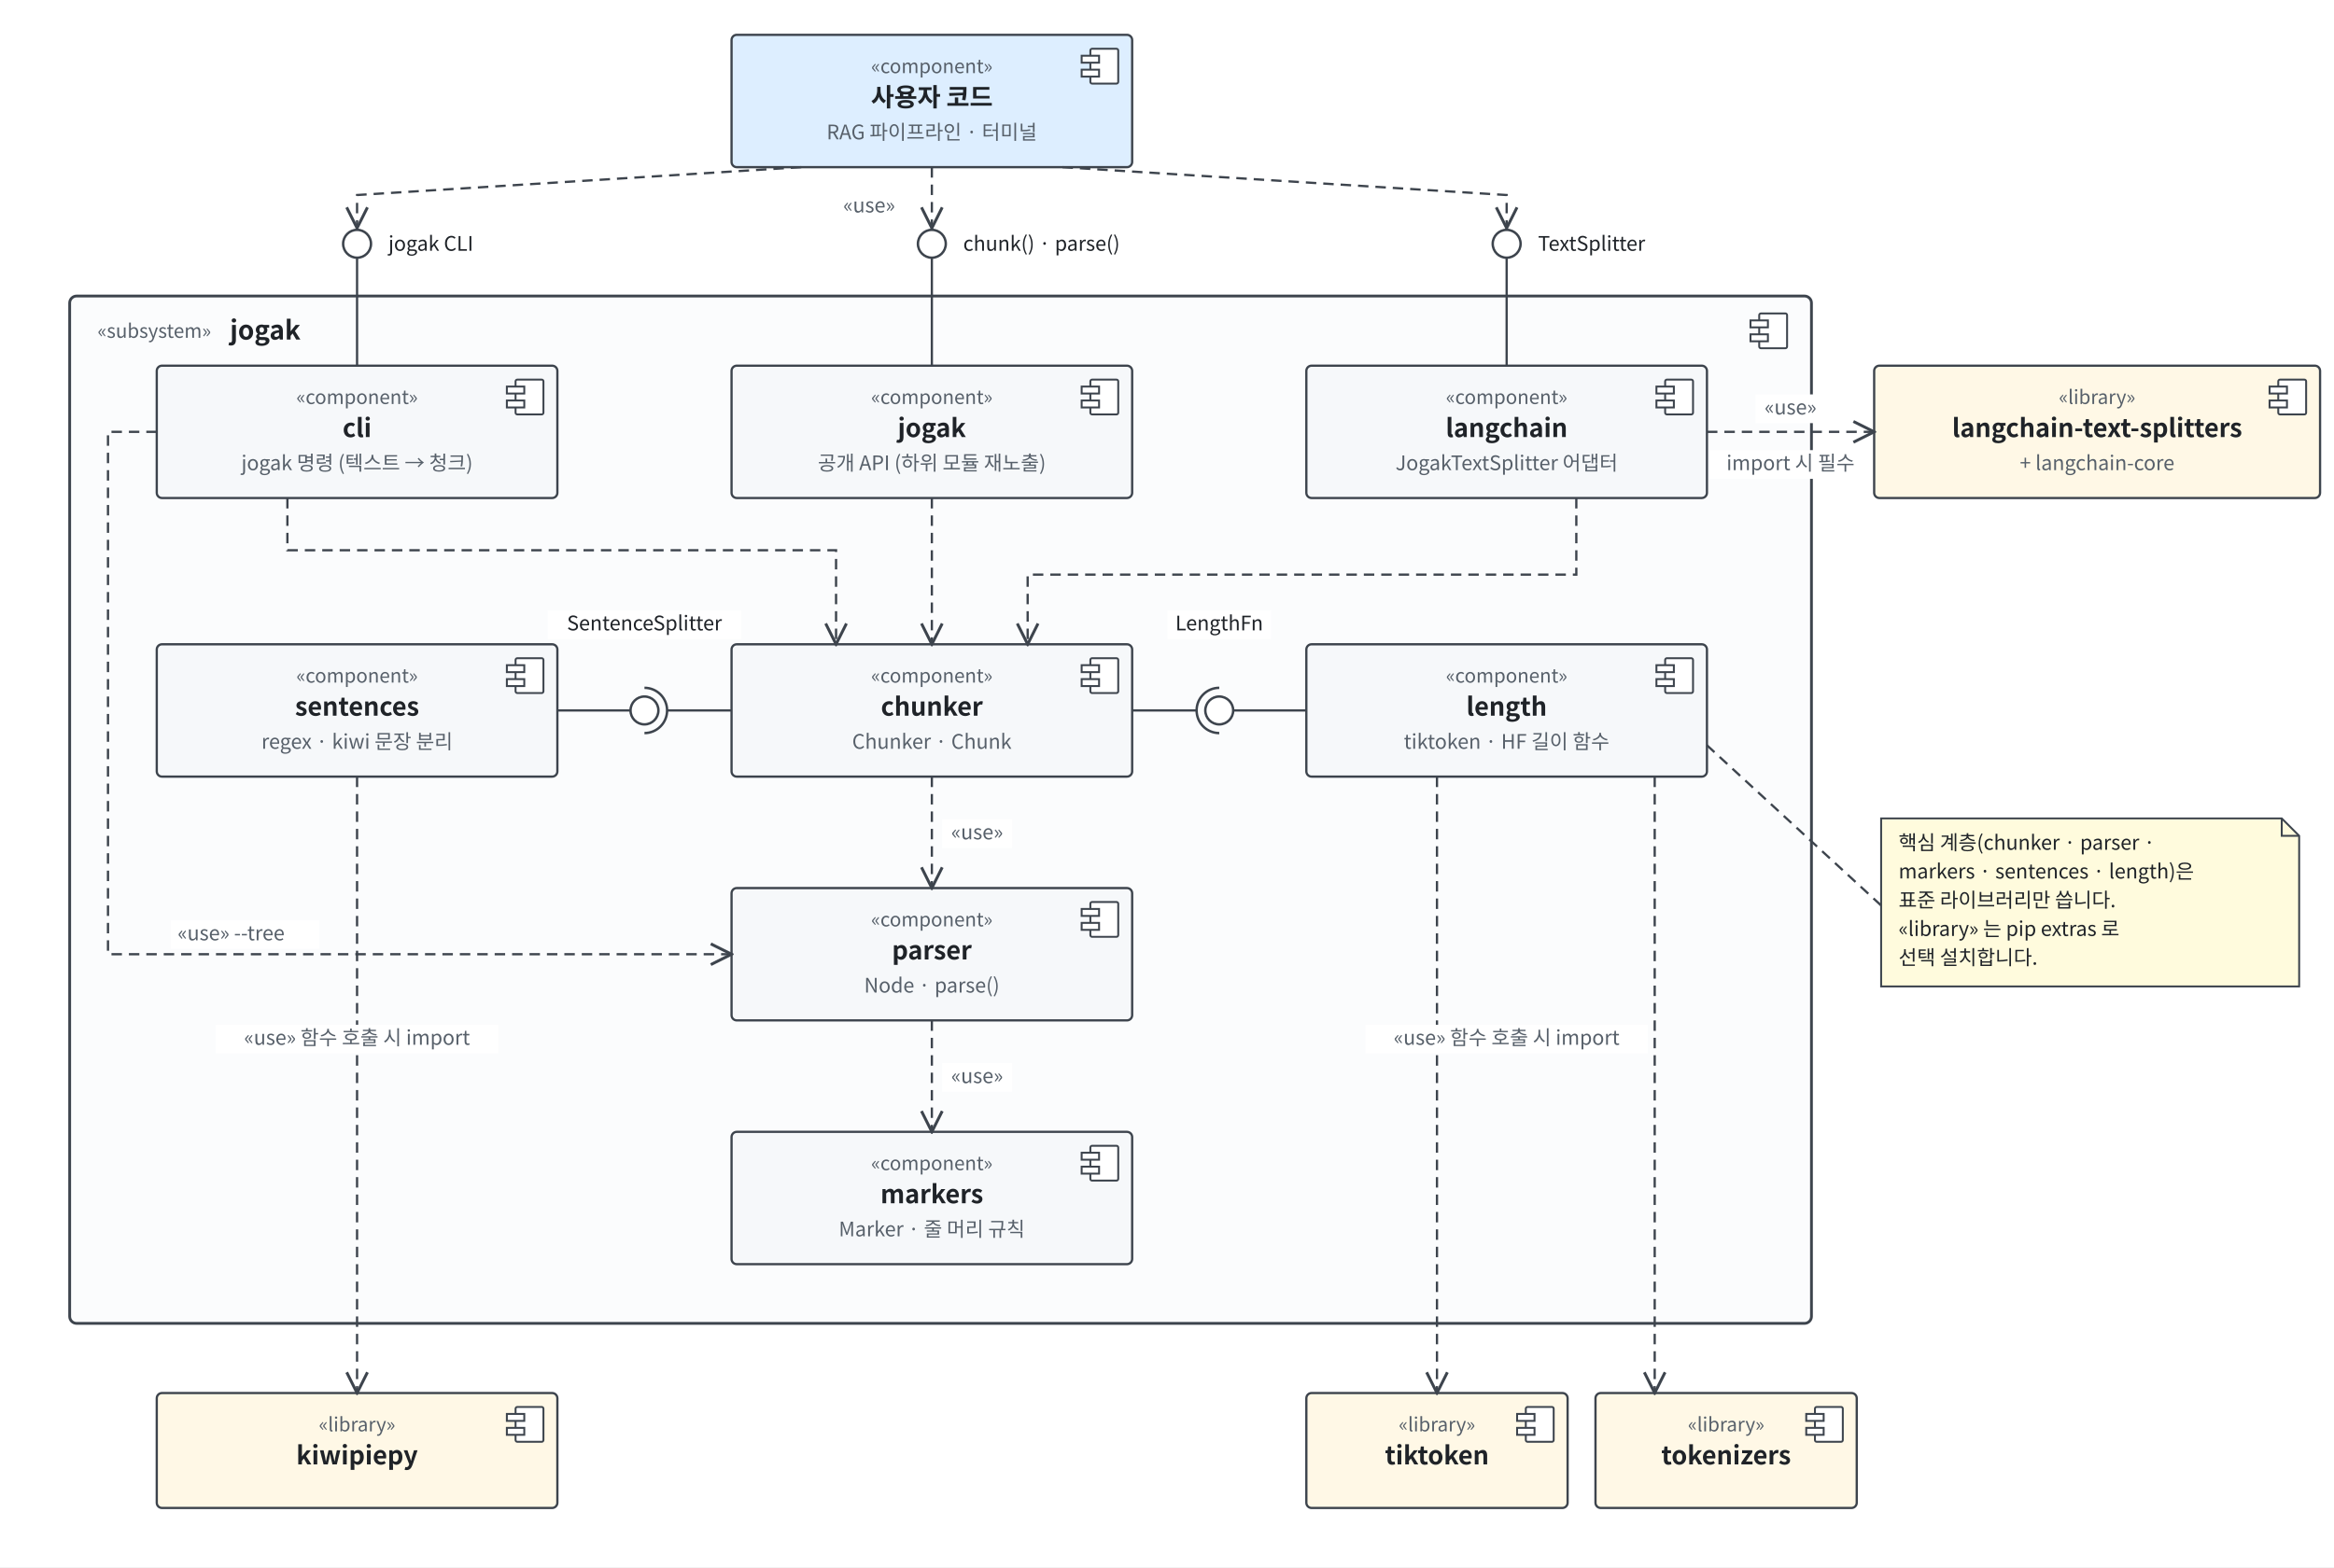
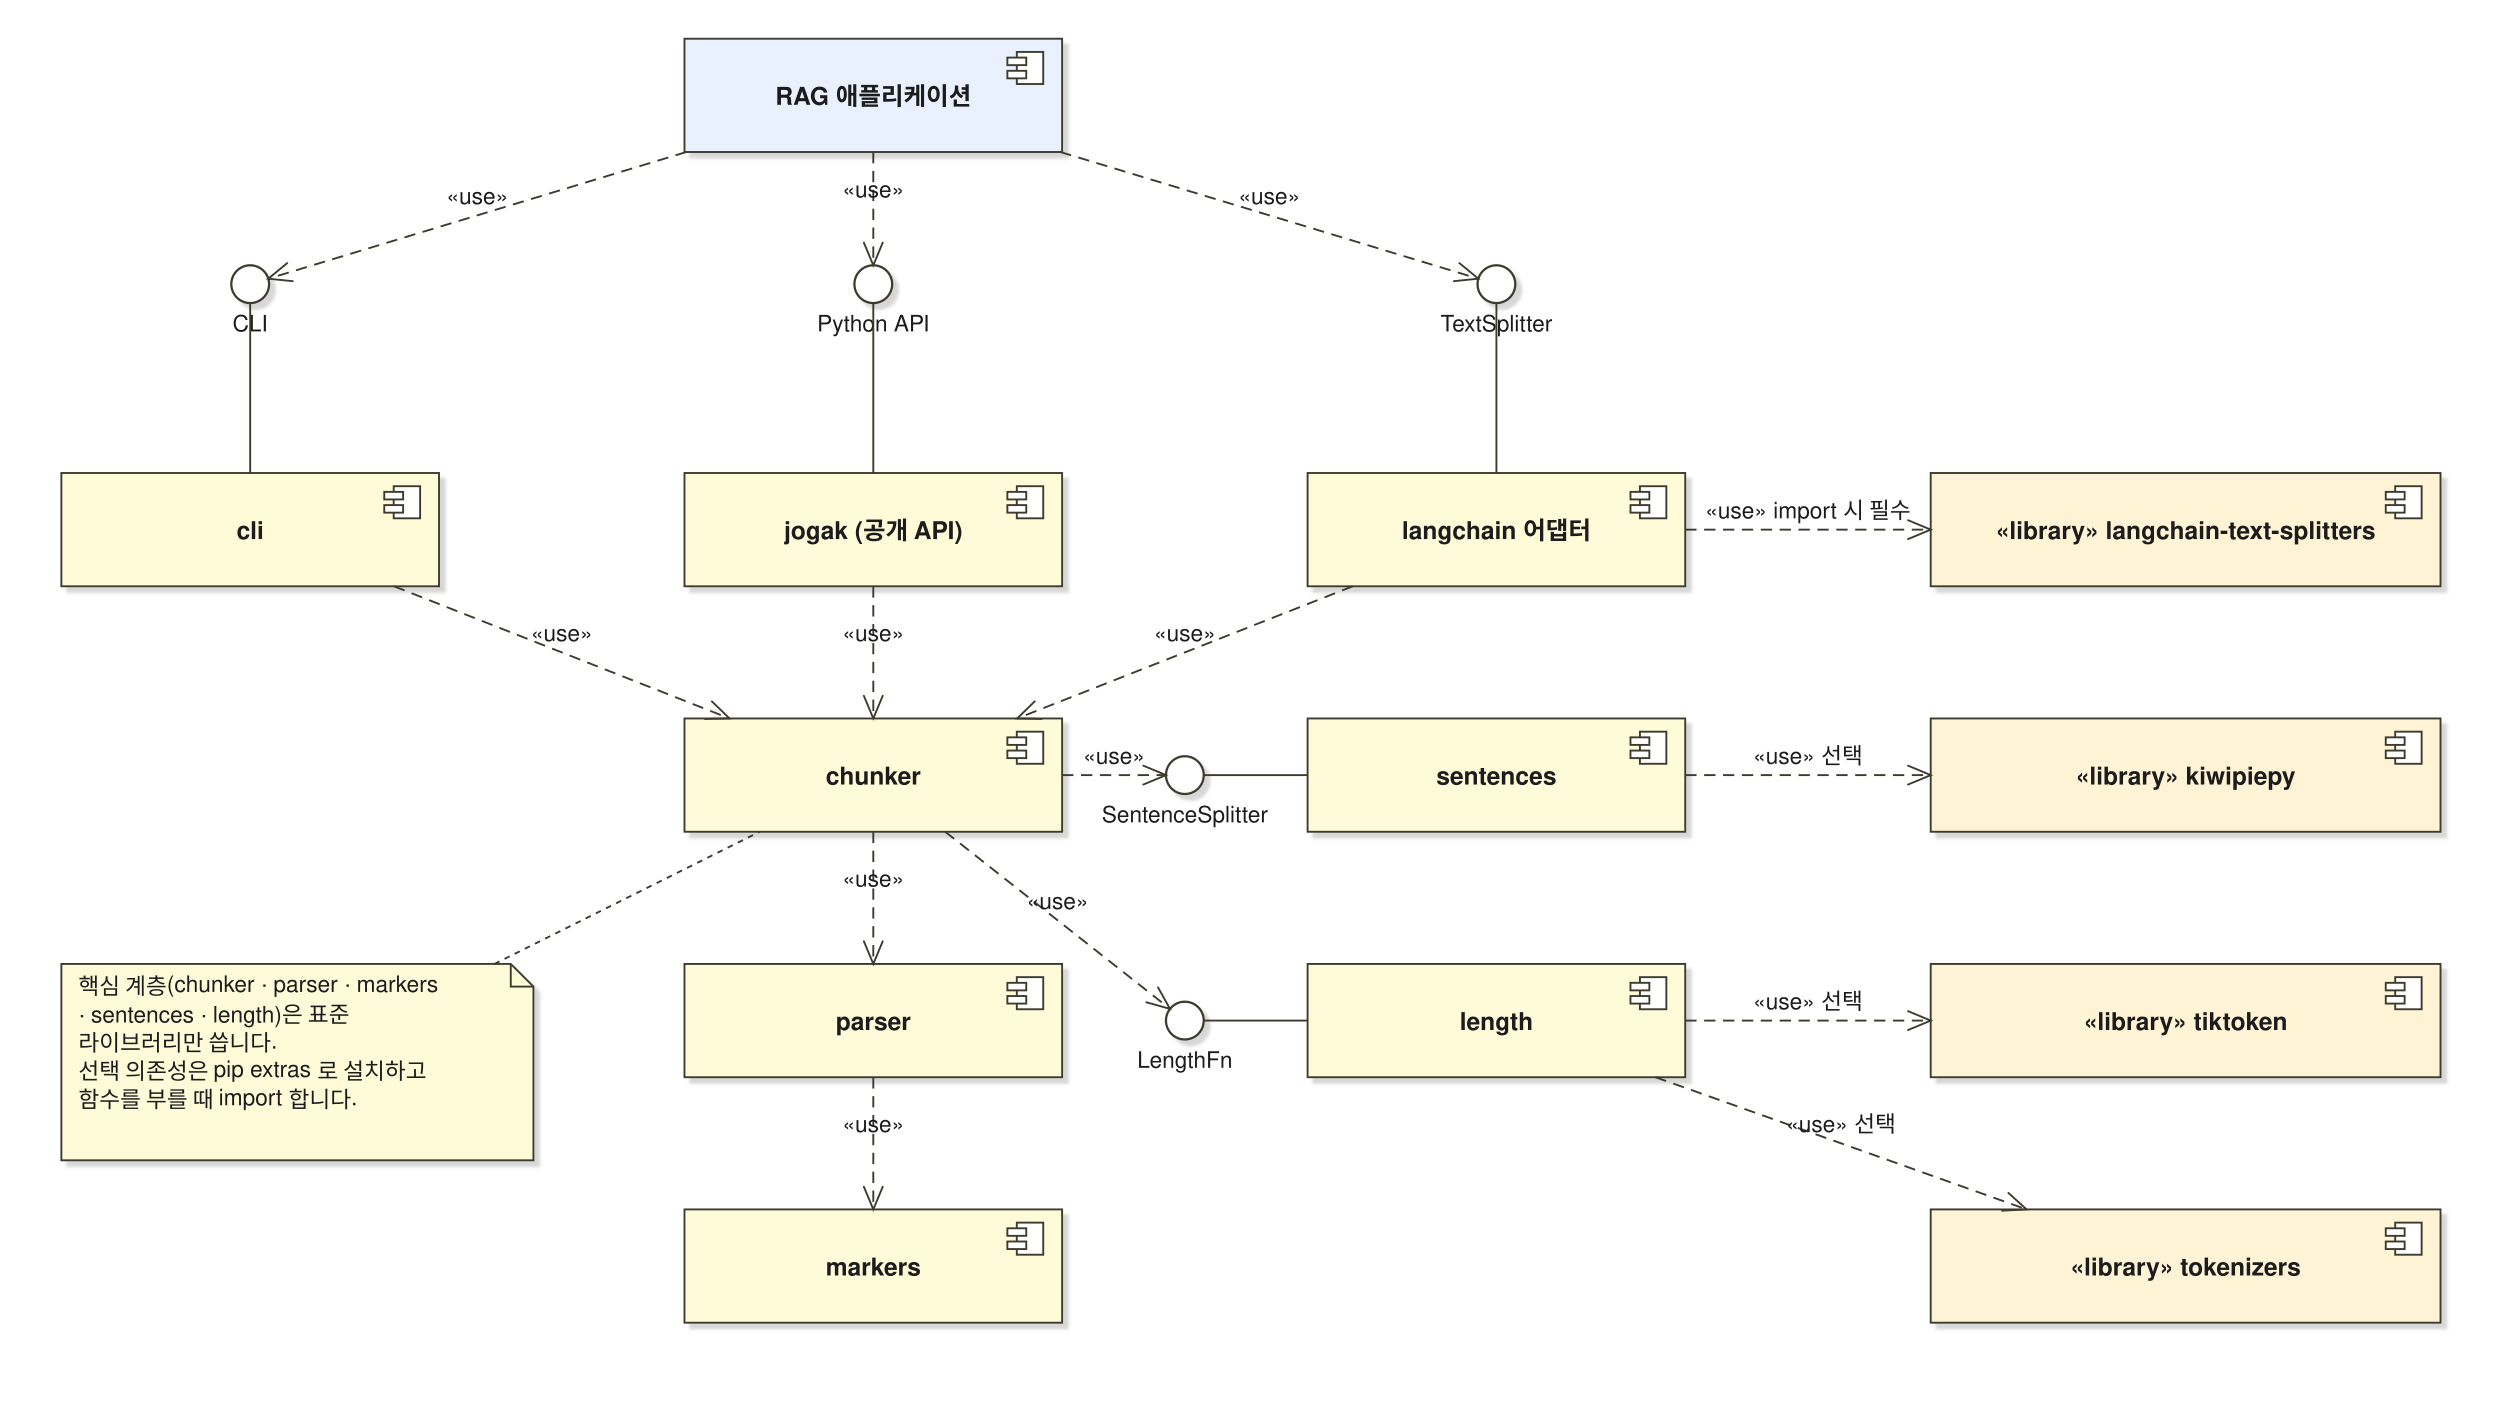
- <svg xmlns="http://www.w3.org/2000/svg" width="1340" height="900" viewBox="0 0 1340 900" font-family="'Apple SD Gothic Neo','Malgun Gothic','Noto Sans KR','Noto Sans CJK KR',sans-serif">
+ <svg xmlns="http://www.w3.org/2000/svg" id="canvas" viewBox="68 0 1324 744" width="1324" height="744">
  <defs>
-     <marker id="open" viewBox="0 0 12 12" refX="11" refY="6" markerWidth="11" markerHeight="11" orient="auto-start-reverse">
-       <path d="M1,1 L11,6 L1,11" fill="none" stroke="#3d444d" stroke-width="1.4" />
-     </marker>
+     <filter id="shadow" x="-20%" y="-20%" width="150%" height="150%">
+       <feDropShadow dx="3" dy="3" stdDeviation="1" flood-color="#000" flood-opacity="0.16" />
+     </filter>
+     <pattern id="grid" width="16" height="16" patternUnits="userSpaceOnUse">
+       <circle cx="1" cy="1" r="0.8" fill="#dadcd2" />
+     </pattern>
  </defs>
-   <rect width="1340" height="900" fill="#ffffff" />
-   <rect x="420" y="20" width="230" height="76" rx="3" fill="#ddeeff" stroke="#3d444d" stroke-width="1.3" />
-   <rect x="626" y="28" width="16" height="20" rx="1" fill="#ffffff" stroke="#3d444d" stroke-width="1.1" />
-   <rect x="621" y="32" width="10" height="4" rx="0" fill="#ffffff" stroke="#3d444d" stroke-width="1.1" />
-   <rect x="621" y="40" width="10" height="4" rx="0" fill="#ffffff" stroke="#3d444d" stroke-width="1.1" />
-   <text x="535.0" y="42" font-size="11" font-weight="normal" text-anchor="middle" fill="#57606a">«component»</text>
-   <text x="535.0" y="61" font-size="14.5" font-weight="bold" text-anchor="middle" fill="#1f2328">사용자 코드</text>
-   <text x="535.0" y="80" font-size="11.5" font-weight="normal" text-anchor="middle" fill="#57606a">RAG 파이프라인 · 터미널</text>
-   <rect x="40" y="170" width="1000" height="590" rx="4" fill="#fbfcfd" stroke="#3d444d" stroke-width="1.6" />
-   <rect x="1010" y="180" width="16" height="20" rx="1" fill="#ffffff" stroke="#3d444d" stroke-width="1.1" />
-   <rect x="1005" y="184" width="10" height="4" rx="0" fill="#ffffff" stroke="#3d444d" stroke-width="1.1" />
-   <rect x="1005" y="192" width="10" height="4" rx="0" fill="#ffffff" stroke="#3d444d" stroke-width="1.1" />
-   <text x="56" y="194" font-size="11" font-weight="normal" text-anchor="start" fill="#57606a">«subsystem»</text>
-   <text x="132" y="195" font-size="15" font-weight="bold" text-anchor="start" fill="#1f2328">jogak</text>
-   <rect x="90" y="210" width="230" height="76" rx="3" fill="#f6f8fa" stroke="#3d444d" stroke-width="1.3" />
-   <rect x="296" y="218" width="16" height="20" rx="1" fill="#ffffff" stroke="#3d444d" stroke-width="1.1" />
-   <rect x="291" y="222" width="10" height="4" rx="0" fill="#ffffff" stroke="#3d444d" stroke-width="1.1" />
-   <rect x="291" y="230" width="10" height="4" rx="0" fill="#ffffff" stroke="#3d444d" stroke-width="1.1" />
-   <text x="205.0" y="232" font-size="11" font-weight="normal" text-anchor="middle" fill="#57606a">«component»</text>
-   <text x="205.0" y="251" font-size="14.5" font-weight="bold" text-anchor="middle" fill="#1f2328">cli</text>
-   <text x="205.0" y="270" font-size="11.5" font-weight="normal" text-anchor="middle" fill="#57606a">jogak 명령 (텍스트 → 청크)</text>
-   <rect x="420" y="210" width="230" height="76" rx="3" fill="#f6f8fa" stroke="#3d444d" stroke-width="1.3" />
-   <rect x="626" y="218" width="16" height="20" rx="1" fill="#ffffff" stroke="#3d444d" stroke-width="1.1" />
-   <rect x="621" y="222" width="10" height="4" rx="0" fill="#ffffff" stroke="#3d444d" stroke-width="1.1" />
-   <rect x="621" y="230" width="10" height="4" rx="0" fill="#ffffff" stroke="#3d444d" stroke-width="1.1" />
-   <text x="535.0" y="232" font-size="11" font-weight="normal" text-anchor="middle" fill="#57606a">«component»</text>
-   <text x="535.0" y="251" font-size="14.5" font-weight="bold" text-anchor="middle" fill="#1f2328">jogak</text>
-   <text x="535.0" y="270" font-size="11.5" font-weight="normal" text-anchor="middle" fill="#57606a">공개 API (하위 모듈 재노출)</text>
-   <rect x="750" y="210" width="230" height="76" rx="3" fill="#f6f8fa" stroke="#3d444d" stroke-width="1.3" />
-   <rect x="956" y="218" width="16" height="20" rx="1" fill="#ffffff" stroke="#3d444d" stroke-width="1.1" />
-   <rect x="951" y="222" width="10" height="4" rx="0" fill="#ffffff" stroke="#3d444d" stroke-width="1.1" />
-   <rect x="951" y="230" width="10" height="4" rx="0" fill="#ffffff" stroke="#3d444d" stroke-width="1.1" />
-   <text x="865.0" y="232" font-size="11" font-weight="normal" text-anchor="middle" fill="#57606a">«component»</text>
-   <text x="865.0" y="251" font-size="14.5" font-weight="bold" text-anchor="middle" fill="#1f2328">langchain</text>
-   <text x="865.0" y="270" font-size="11.5" font-weight="normal" text-anchor="middle" fill="#57606a">JogakTextSplitter 어댑터</text>
-   <rect x="90" y="370" width="230" height="76" rx="3" fill="#f6f8fa" stroke="#3d444d" stroke-width="1.3" />
-   <rect x="296" y="378" width="16" height="20" rx="1" fill="#ffffff" stroke="#3d444d" stroke-width="1.1" />
-   <rect x="291" y="382" width="10" height="4" rx="0" fill="#ffffff" stroke="#3d444d" stroke-width="1.1" />
-   <rect x="291" y="390" width="10" height="4" rx="0" fill="#ffffff" stroke="#3d444d" stroke-width="1.1" />
-   <text x="205.0" y="392" font-size="11" font-weight="normal" text-anchor="middle" fill="#57606a">«component»</text>
-   <text x="205.0" y="411" font-size="14.5" font-weight="bold" text-anchor="middle" fill="#1f2328">sentences</text>
-   <text x="205.0" y="430" font-size="11.5" font-weight="normal" text-anchor="middle" fill="#57606a">regex · kiwi 문장 분리</text>
-   <rect x="420" y="370" width="230" height="76" rx="3" fill="#f6f8fa" stroke="#3d444d" stroke-width="1.3" />
-   <rect x="626" y="378" width="16" height="20" rx="1" fill="#ffffff" stroke="#3d444d" stroke-width="1.1" />
-   <rect x="621" y="382" width="10" height="4" rx="0" fill="#ffffff" stroke="#3d444d" stroke-width="1.1" />
-   <rect x="621" y="390" width="10" height="4" rx="0" fill="#ffffff" stroke="#3d444d" stroke-width="1.1" />
-   <text x="535.0" y="392" font-size="11" font-weight="normal" text-anchor="middle" fill="#57606a">«component»</text>
-   <text x="535.0" y="411" font-size="14.5" font-weight="bold" text-anchor="middle" fill="#1f2328">chunker</text>
-   <text x="535.0" y="430" font-size="11.5" font-weight="normal" text-anchor="middle" fill="#57606a">Chunker · Chunk</text>
-   <rect x="750" y="370" width="230" height="76" rx="3" fill="#f6f8fa" stroke="#3d444d" stroke-width="1.3" />
-   <rect x="956" y="378" width="16" height="20" rx="1" fill="#ffffff" stroke="#3d444d" stroke-width="1.1" />
-   <rect x="951" y="382" width="10" height="4" rx="0" fill="#ffffff" stroke="#3d444d" stroke-width="1.1" />
-   <rect x="951" y="390" width="10" height="4" rx="0" fill="#ffffff" stroke="#3d444d" stroke-width="1.1" />
-   <text x="865.0" y="392" font-size="11" font-weight="normal" text-anchor="middle" fill="#57606a">«component»</text>
-   <text x="865.0" y="411" font-size="14.5" font-weight="bold" text-anchor="middle" fill="#1f2328">length</text>
-   <text x="865.0" y="430" font-size="11.5" font-weight="normal" text-anchor="middle" fill="#57606a">tiktoken · HF 길이 함수</text>
-   <rect x="420" y="510" width="230" height="76" rx="3" fill="#f6f8fa" stroke="#3d444d" stroke-width="1.3" />
-   <rect x="626" y="518" width="16" height="20" rx="1" fill="#ffffff" stroke="#3d444d" stroke-width="1.1" />
-   <rect x="621" y="522" width="10" height="4" rx="0" fill="#ffffff" stroke="#3d444d" stroke-width="1.1" />
-   <rect x="621" y="530" width="10" height="4" rx="0" fill="#ffffff" stroke="#3d444d" stroke-width="1.1" />
-   <text x="535.0" y="532" font-size="11" font-weight="normal" text-anchor="middle" fill="#57606a">«component»</text>
-   <text x="535.0" y="551" font-size="14.5" font-weight="bold" text-anchor="middle" fill="#1f2328">parser</text>
-   <text x="535.0" y="570" font-size="11.5" font-weight="normal" text-anchor="middle" fill="#57606a">Node · parse()</text>
-   <rect x="420" y="650" width="230" height="76" rx="3" fill="#f6f8fa" stroke="#3d444d" stroke-width="1.3" />
-   <rect x="626" y="658" width="16" height="20" rx="1" fill="#ffffff" stroke="#3d444d" stroke-width="1.1" />
-   <rect x="621" y="662" width="10" height="4" rx="0" fill="#ffffff" stroke="#3d444d" stroke-width="1.1" />
-   <rect x="621" y="670" width="10" height="4" rx="0" fill="#ffffff" stroke="#3d444d" stroke-width="1.1" />
-   <text x="535.0" y="672" font-size="11" font-weight="normal" text-anchor="middle" fill="#57606a">«component»</text>
-   <text x="535.0" y="691" font-size="14.5" font-weight="bold" text-anchor="middle" fill="#1f2328">markers</text>
-   <text x="535.0" y="710" font-size="11.5" font-weight="normal" text-anchor="middle" fill="#57606a">Marker · 줄 머리 규칙</text>
-   <path d="M205.0,210 L205.0,148" fill="none" stroke="#3d444d" stroke-width="1.3" />
-   <circle cx="205.0" cy="140" r="8" fill="#ffffff" stroke="#3d444d" stroke-width="1.4" />
-   <rect x="219.0" y="132.5" width="65.96" height="16.5" fill="#ffffff" />
-   <text x="223.0" y="144" font-size="11.5" font-weight="normal" text-anchor="start" fill="#1f2328">jogak CLI</text>
-   <path d="M535.0,210 L535.0,148" fill="none" stroke="#3d444d" stroke-width="1.3" />
-   <circle cx="535.0" cy="140" r="8" fill="#ffffff" stroke="#3d444d" stroke-width="1.4" />
-   <rect x="549.0" y="132.5" width="117.48" height="16.5" fill="#ffffff" />
-   <text x="553.0" y="144" font-size="11.5" font-weight="normal" text-anchor="start" fill="#1f2328">chunk() · parse()</text>
-   <path d="M865.0,210 L865.0,148" fill="none" stroke="#3d444d" stroke-width="1.3" />
-   <circle cx="865.0" cy="140" r="8" fill="#ffffff" stroke="#3d444d" stroke-width="1.4" />
-   <rect x="879.0" y="132.5" width="85.28" height="16.5" fill="#ffffff" />
-   <text x="883.0" y="144" font-size="11.5" font-weight="normal" text-anchor="start" fill="#1f2328">TextSplitter</text>
-   <path d="M460,96 L205.0,112 L205.0,131" fill="none" stroke="#3d444d" stroke-width="1.3" stroke-dasharray="6 4" marker-end="url(#open)" />
-   <path d="M535.0,96 L535.0,131" fill="none" stroke="#3d444d" stroke-width="1.3" stroke-dasharray="6 4" marker-end="url(#open)" />
-   <path d="M610,96 L865.0,112 L865.0,131" fill="none" stroke="#3d444d" stroke-width="1.3" stroke-dasharray="6 4" marker-end="url(#open)" />
-   <rect x="478.9" y="110.5" width="40.2" height="16.5" fill="#ffffff" />
-   <text x="499.0" y="122" font-size="11.5" font-weight="normal" text-anchor="middle" fill="#57606a">«use»</text>
-   <path d="M320,408.0 L362,408.0" fill="none" stroke="#3d444d" stroke-width="1.3" />
-   <circle cx="370" cy="408.0" r="8" fill="#ffffff" stroke="#3d444d" stroke-width="1.4" />
-   <path d="M370,395.0 A13,13 0 0 1 370,421.0" fill="none" stroke="#3d444d" stroke-width="1.4" />
-   <path d="M383,408.0 L420,408.0" fill="none" stroke="#3d444d" stroke-width="1.3" />
-   <rect x="314.48" y="350.5" width="111.04" height="16.5" fill="#ffffff" />
-   <text x="370" y="362" font-size="11.5" font-weight="normal" text-anchor="middle" fill="#1f2328">SentenceSplitter</text>
-   <path d="M750,408.0 L708,408.0" fill="none" stroke="#3d444d" stroke-width="1.3" />
-   <circle cx="700" cy="408.0" r="8" fill="#ffffff" stroke="#3d444d" stroke-width="1.4" />
-   <path d="M700,421.0 A13,13 0 0 1 700,395.0" fill="none" stroke="#3d444d" stroke-width="1.4" />
-   <path d="M687,408.0 L650,408.0" fill="none" stroke="#3d444d" stroke-width="1.3" />
-   <rect x="670.24" y="350.5" width="59.52" height="16.5" fill="#ffffff" />
-   <text x="700" y="362" font-size="11.5" font-weight="normal" text-anchor="middle" fill="#1f2328">LengthFn</text>
-   <path d="M165.0,286 L165.0,316 L480,316 L480,370" fill="none" stroke="#3d444d" stroke-width="1.3" stroke-dasharray="6 4" marker-end="url(#open)" />
-   <path d="M90,248.0 L62,248.0 L62,548.0 L420,548.0" fill="none" stroke="#3d444d" stroke-width="1.3" stroke-dasharray="6 4" marker-end="url(#open)" />
-   <path d="M535.0,286 L535.0,370" fill="none" stroke="#3d444d" stroke-width="1.3" stroke-dasharray="6 4" marker-end="url(#open)" />
-   <path d="M905.0,286 L905.0,330 L590,330 L590,370" fill="none" stroke="#3d444d" stroke-width="1.3" stroke-dasharray="6 4" marker-end="url(#open)" />
-   <path d="M535.0,446 L535.0,510" fill="none" stroke="#3d444d" stroke-width="1.3" stroke-dasharray="6 4" marker-end="url(#open)" />
-   <path d="M535.0,586 L535.0,650" fill="none" stroke="#3d444d" stroke-width="1.3" stroke-dasharray="6 4" marker-end="url(#open)" />
-   <rect x="540.9" y="470.5" width="40.2" height="16.5" fill="#ffffff" />
-   <text x="561.0" y="482" font-size="11.5" font-weight="normal" text-anchor="middle" fill="#57606a">«use»</text>
-   <rect x="540.9" y="610.5" width="40.2" height="16.5" fill="#ffffff" />
-   <text x="561.0" y="622" font-size="11.5" font-weight="normal" text-anchor="middle" fill="#57606a">«use»</text>
-   <rect x="98" y="528.5" width="85.28" height="16.5" fill="#ffffff" />
-   <text x="102" y="540.0" font-size="11.5" font-weight="normal" text-anchor="start" fill="#57606a">«use» --tree</text>
-   <rect x="90" y="800" width="230" height="66" rx="3" fill="#fff8e6" stroke="#3d444d" stroke-width="1.3" />
-   <rect x="296" y="808" width="16" height="20" rx="1" fill="#ffffff" stroke="#3d444d" stroke-width="1.1" />
-   <rect x="291" y="812" width="10" height="4" rx="0" fill="#ffffff" stroke="#3d444d" stroke-width="1.1" />
-   <rect x="291" y="820" width="10" height="4" rx="0" fill="#ffffff" stroke="#3d444d" stroke-width="1.1" />
-   <text x="205.0" y="822" font-size="11" font-weight="normal" text-anchor="middle" fill="#57606a">«library»</text>
-   <text x="205.0" y="841" font-size="14.5" font-weight="bold" text-anchor="middle" fill="#1f2328">kiwipiepy</text>
-   <rect x="750" y="800" width="150" height="66" rx="3" fill="#fff8e6" stroke="#3d444d" stroke-width="1.3" />
-   <rect x="876" y="808" width="16" height="20" rx="1" fill="#ffffff" stroke="#3d444d" stroke-width="1.1" />
-   <rect x="871" y="812" width="10" height="4" rx="0" fill="#ffffff" stroke="#3d444d" stroke-width="1.1" />
-   <rect x="871" y="820" width="10" height="4" rx="0" fill="#ffffff" stroke="#3d444d" stroke-width="1.1" />
-   <text x="825.0" y="822" font-size="11" font-weight="normal" text-anchor="middle" fill="#57606a">«library»</text>
-   <text x="825.0" y="841" font-size="14.5" font-weight="bold" text-anchor="middle" fill="#1f2328">tiktoken</text>
-   <rect x="916" y="800" width="150" height="66" rx="3" fill="#fff8e6" stroke="#3d444d" stroke-width="1.3" />
-   <rect x="1042" y="808" width="16" height="20" rx="1" fill="#ffffff" stroke="#3d444d" stroke-width="1.1" />
-   <rect x="1037" y="812" width="10" height="4" rx="0" fill="#ffffff" stroke="#3d444d" stroke-width="1.1" />
-   <rect x="1037" y="820" width="10" height="4" rx="0" fill="#ffffff" stroke="#3d444d" stroke-width="1.1" />
-   <text x="991.0" y="822" font-size="11" font-weight="normal" text-anchor="middle" fill="#57606a">«library»</text>
-   <text x="991.0" y="841" font-size="14.5" font-weight="bold" text-anchor="middle" fill="#1f2328">tokenizers</text>
-   <rect x="1076" y="210" width="256" height="76" rx="3" fill="#fff8e6" stroke="#3d444d" stroke-width="1.3" />
-   <rect x="1308" y="218" width="16" height="20" rx="1" fill="#ffffff" stroke="#3d444d" stroke-width="1.1" />
-   <rect x="1303" y="222" width="10" height="4" rx="0" fill="#ffffff" stroke="#3d444d" stroke-width="1.1" />
-   <rect x="1303" y="230" width="10" height="4" rx="0" fill="#ffffff" stroke="#3d444d" stroke-width="1.1" />
-   <text x="1204.0" y="232" font-size="11" font-weight="normal" text-anchor="middle" fill="#57606a">«library»</text>
-   <text x="1204.0" y="251" font-size="14.5" font-weight="bold" text-anchor="middle" fill="#1f2328">langchain-text-splitters</text>
-   <text x="1204.0" y="270" font-size="11.5" font-weight="normal" text-anchor="middle" fill="#57606a">+ langchain-core</text>
-   <path d="M205.0,446 L205.0,800" fill="none" stroke="#3d444d" stroke-width="1.3" stroke-dasharray="6 4" marker-end="url(#open)" />
-   <rect x="123.95" y="588.5" width="162.1" height="16.5" fill="#ffffff" />
-   <text x="205.0" y="600" font-size="11.5" font-weight="normal" text-anchor="middle" fill="#57606a">«use» 함수 호출 시 import</text>
-   <path d="M825,446 L825,800" fill="none" stroke="#3d444d" stroke-width="1.3" stroke-dasharray="6 4" marker-end="url(#open)" />
-   <path d="M950,446 L950,800" fill="none" stroke="#3d444d" stroke-width="1.3" stroke-dasharray="6 4" marker-end="url(#open)" />
-   <rect x="783.95" y="588.5" width="162.1" height="16.5" fill="#ffffff" />
-   <text x="865" y="600" font-size="11.5" font-weight="normal" text-anchor="middle" fill="#57606a">«use» 함수 호출 시 import</text>
-   <path d="M980,248.0 L1076,248.0" fill="none" stroke="#3d444d" stroke-width="1.3" stroke-dasharray="6 4" marker-end="url(#open)" />
-   <rect x="1007.9" y="226.5" width="40.2" height="16.5" fill="#ffffff" />
-   <text x="1028" y="238.0" font-size="11.5" font-weight="normal" text-anchor="middle" fill="#57606a">«use»</text>
-   <rect x="980.99" y="258.5" width="94.02" height="16.5" fill="#ffffff" />
-   <text x="1028" y="270.0" font-size="11.5" font-weight="normal" text-anchor="middle" fill="#57606a">import 시 필수</text>
-   <path d="M1080,470 L1310,470 L1320,480 L1320,566.5 L1080,566.5 Z" fill="#fffbdd" stroke="#3d444d" stroke-width="1.1" />
-   <path d="M1310,470 L1310,480 L1320,480" fill="none" stroke="#3d444d" stroke-width="1.1" />
-   <text x="1090" y="488.0" font-size="11.5" font-weight="normal" text-anchor="start" fill="#1f2328">핵심 계층(chunker · parser ·</text>
-   <text x="1090" y="504.5" font-size="11.5" font-weight="normal" text-anchor="start" fill="#1f2328">markers · sentences · length)은</text>
-   <text x="1090" y="521.0" font-size="11.5" font-weight="normal" text-anchor="start" fill="#1f2328">표준 라이브러리만 씁니다.</text>
-   <text x="1090" y="537.5" font-size="11.5" font-weight="normal" text-anchor="start" fill="#1f2328">«library» 는 pip extras 로</text>
-   <text x="1090" y="554.0" font-size="11.5" font-weight="normal" text-anchor="start" fill="#1f2328">선택 설치합니다.</text>
-   <path d="M1080,520 L980,428.0" fill="none" stroke="#3d444d" stroke-width="1.3" stroke-dasharray="6 4" />
+   <g transform="translate(0.5 0.5)">
+     <rect x="-0.5" y="-0.5" width="3000" height="2000" fill="#ffffff" />
+     <g>
+       <g data-id="e1" data-element-family="runtime">
+         <rect x="430" y="20" width="200" height="60" fill="#e8f1fd" stroke="#3d3a2e" stroke-width="1" filter="url(#shadow)" />
+         <rect x="606" y="27" width="14" height="17" fill="#ffffff" stroke="#3d3a2e" stroke-width="1" />
+         <rect x="601" y="30" width="10" height="4" fill="#ffffff" stroke="#3d3a2e" stroke-width="1" />
+         <rect x="601" y="37" width="10" height="4" fill="#ffffff" stroke="#3d3a2e" stroke-width="1" />
+         <text x="530" y="55" fill="#1c1c1c" font-family="Helvetica, Arial, &quot;Apple SD Gothic Neo&quot;, sans-serif" font-size="13" font-weight="600" font-style="normal" text-decoration="none" text-anchor="middle" pointer-events="none">RAG 애플리케이션</text>
+       </g>
+       <g data-id="e2" data-element-family="runtime">
+         <rect x="100" y="250" width="200" height="60" fill="#fffbd8" stroke="#3d3a2e" stroke-width="1" filter="url(#shadow)" />
+         <rect x="276" y="257" width="14" height="17" fill="#ffffff" stroke="#3d3a2e" stroke-width="1" />
+         <rect x="271" y="260" width="10" height="4" fill="#ffffff" stroke="#3d3a2e" stroke-width="1" />
+         <rect x="271" y="267" width="10" height="4" fill="#ffffff" stroke="#3d3a2e" stroke-width="1" />
+         <text x="200" y="285" fill="#1c1c1c" font-family="Helvetica, Arial, &quot;Apple SD Gothic Neo&quot;, sans-serif" font-size="13" font-weight="600" font-style="normal" text-decoration="none" text-anchor="middle" pointer-events="none">cli</text>
+       </g>
+       <g data-id="e3" data-element-family="runtime">
+         <rect x="430" y="250" width="200" height="60" fill="#fffbd8" stroke="#3d3a2e" stroke-width="1" filter="url(#shadow)" />
+         <rect x="606" y="257" width="14" height="17" fill="#ffffff" stroke="#3d3a2e" stroke-width="1" />
+         <rect x="601" y="260" width="10" height="4" fill="#ffffff" stroke="#3d3a2e" stroke-width="1" />
+         <rect x="601" y="267" width="10" height="4" fill="#ffffff" stroke="#3d3a2e" stroke-width="1" />
+         <text x="530" y="285" fill="#1c1c1c" font-family="Helvetica, Arial, &quot;Apple SD Gothic Neo&quot;, sans-serif" font-size="13" font-weight="600" font-style="normal" text-decoration="none" text-anchor="middle" pointer-events="none">jogak (공개 API)</text>
+       </g>
+       <g data-id="e4" data-element-family="runtime">
+         <rect x="760" y="250" width="200" height="60" fill="#fffbd8" stroke="#3d3a2e" stroke-width="1" filter="url(#shadow)" />
+         <rect x="936" y="257" width="14" height="17" fill="#ffffff" stroke="#3d3a2e" stroke-width="1" />
+         <rect x="931" y="260" width="10" height="4" fill="#ffffff" stroke="#3d3a2e" stroke-width="1" />
+         <rect x="931" y="267" width="10" height="4" fill="#ffffff" stroke="#3d3a2e" stroke-width="1" />
+         <text x="860" y="285" fill="#1c1c1c" font-family="Helvetica, Arial, &quot;Apple SD Gothic Neo&quot;, sans-serif" font-size="13" font-weight="600" font-style="normal" text-decoration="none" text-anchor="middle" pointer-events="none">langchain 어댑터</text>
+       </g>
+       <g data-id="e5" data-element-family="runtime">
+         <rect x="430" y="380" width="200" height="60" fill="#fffbd8" stroke="#3d3a2e" stroke-width="1" filter="url(#shadow)" />
+         <rect x="606" y="387" width="14" height="17" fill="#ffffff" stroke="#3d3a2e" stroke-width="1" />
+         <rect x="601" y="390" width="10" height="4" fill="#ffffff" stroke="#3d3a2e" stroke-width="1" />
+         <rect x="601" y="397" width="10" height="4" fill="#ffffff" stroke="#3d3a2e" stroke-width="1" />
+         <text x="530" y="415" fill="#1c1c1c" font-family="Helvetica, Arial, &quot;Apple SD Gothic Neo&quot;, sans-serif" font-size="13" font-weight="600" font-style="normal" text-decoration="none" text-anchor="middle" pointer-events="none">chunker</text>
+       </g>
+       <g data-id="e6" data-element-family="runtime">
+         <rect x="760" y="380" width="200" height="60" fill="#fffbd8" stroke="#3d3a2e" stroke-width="1" filter="url(#shadow)" />
+         <rect x="936" y="387" width="14" height="17" fill="#ffffff" stroke="#3d3a2e" stroke-width="1" />
+         <rect x="931" y="390" width="10" height="4" fill="#ffffff" stroke="#3d3a2e" stroke-width="1" />
+         <rect x="931" y="397" width="10" height="4" fill="#ffffff" stroke="#3d3a2e" stroke-width="1" />
+         <text x="860" y="415" fill="#1c1c1c" font-family="Helvetica, Arial, &quot;Apple SD Gothic Neo&quot;, sans-serif" font-size="13" font-weight="600" font-style="normal" text-decoration="none" text-anchor="middle" pointer-events="none">sentences</text>
+       </g>
+       <g data-id="e7" data-element-family="runtime">
+         <rect x="760" y="510" width="200" height="60" fill="#fffbd8" stroke="#3d3a2e" stroke-width="1" filter="url(#shadow)" />
+         <rect x="936" y="517" width="14" height="17" fill="#ffffff" stroke="#3d3a2e" stroke-width="1" />
+         <rect x="931" y="520" width="10" height="4" fill="#ffffff" stroke="#3d3a2e" stroke-width="1" />
+         <rect x="931" y="527" width="10" height="4" fill="#ffffff" stroke="#3d3a2e" stroke-width="1" />
+         <text x="860" y="545" fill="#1c1c1c" font-family="Helvetica, Arial, &quot;Apple SD Gothic Neo&quot;, sans-serif" font-size="13" font-weight="600" font-style="normal" text-decoration="none" text-anchor="middle" pointer-events="none">length</text>
+       </g>
+       <g data-id="e8" data-element-family="runtime">
+         <rect x="430" y="510" width="200" height="60" fill="#fffbd8" stroke="#3d3a2e" stroke-width="1" filter="url(#shadow)" />
+         <rect x="606" y="517" width="14" height="17" fill="#ffffff" stroke="#3d3a2e" stroke-width="1" />
+         <rect x="601" y="520" width="10" height="4" fill="#ffffff" stroke="#3d3a2e" stroke-width="1" />
+         <rect x="601" y="527" width="10" height="4" fill="#ffffff" stroke="#3d3a2e" stroke-width="1" />
+         <text x="530" y="545" fill="#1c1c1c" font-family="Helvetica, Arial, &quot;Apple SD Gothic Neo&quot;, sans-serif" font-size="13" font-weight="600" font-style="normal" text-decoration="none" text-anchor="middle" pointer-events="none">parser</text>
+       </g>
+       <g data-id="e9" data-element-family="runtime">
+         <rect x="430" y="640" width="200" height="60" fill="#fffbd8" stroke="#3d3a2e" stroke-width="1" filter="url(#shadow)" />
+         <rect x="606" y="647" width="14" height="17" fill="#ffffff" stroke="#3d3a2e" stroke-width="1" />
+         <rect x="601" y="650" width="10" height="4" fill="#ffffff" stroke="#3d3a2e" stroke-width="1" />
+         <rect x="601" y="657" width="10" height="4" fill="#ffffff" stroke="#3d3a2e" stroke-width="1" />
+         <text x="530" y="675" fill="#1c1c1c" font-family="Helvetica, Arial, &quot;Apple SD Gothic Neo&quot;, sans-serif" font-size="13" font-weight="600" font-style="normal" text-decoration="none" text-anchor="middle" pointer-events="none">markers</text>
+       </g>
+       <g data-id="e10" data-element-family="runtime">
+         <rect x="1090" y="250" width="270" height="60" fill="#fff3d6" stroke="#3d3a2e" stroke-width="1" filter="url(#shadow)" />
+         <rect x="1336" y="257" width="14" height="17" fill="#ffffff" stroke="#3d3a2e" stroke-width="1" />
+         <rect x="1331" y="260" width="10" height="4" fill="#ffffff" stroke="#3d3a2e" stroke-width="1" />
+         <rect x="1331" y="267" width="10" height="4" fill="#ffffff" stroke="#3d3a2e" stroke-width="1" />
+         <text x="1225" y="285" fill="#1c1c1c" font-family="Helvetica, Arial, &quot;Apple SD Gothic Neo&quot;, sans-serif" font-size="13" font-weight="600" font-style="normal" text-decoration="none" text-anchor="middle" pointer-events="none">«library» langchain-text-splitters</text>
+       </g>
+       <g data-id="e11" data-element-family="runtime">
+         <rect x="1090" y="380" width="270" height="60" fill="#fff3d6" stroke="#3d3a2e" stroke-width="1" filter="url(#shadow)" />
+         <rect x="1336" y="387" width="14" height="17" fill="#ffffff" stroke="#3d3a2e" stroke-width="1" />
+         <rect x="1331" y="390" width="10" height="4" fill="#ffffff" stroke="#3d3a2e" stroke-width="1" />
+         <rect x="1331" y="397" width="10" height="4" fill="#ffffff" stroke="#3d3a2e" stroke-width="1" />
+         <text x="1225" y="415" fill="#1c1c1c" font-family="Helvetica, Arial, &quot;Apple SD Gothic Neo&quot;, sans-serif" font-size="13" font-weight="600" font-style="normal" text-decoration="none" text-anchor="middle" pointer-events="none">«library» kiwipiepy</text>
+       </g>
+       <g data-id="e12" data-element-family="runtime">
+         <rect x="1090" y="510" width="270" height="60" fill="#fff3d6" stroke="#3d3a2e" stroke-width="1" filter="url(#shadow)" />
+         <rect x="1336" y="517" width="14" height="17" fill="#ffffff" stroke="#3d3a2e" stroke-width="1" />
+         <rect x="1331" y="520" width="10" height="4" fill="#ffffff" stroke="#3d3a2e" stroke-width="1" />
+         <rect x="1331" y="527" width="10" height="4" fill="#ffffff" stroke="#3d3a2e" stroke-width="1" />
+         <text x="1225" y="545" fill="#1c1c1c" font-family="Helvetica, Arial, &quot;Apple SD Gothic Neo&quot;, sans-serif" font-size="13" font-weight="600" font-style="normal" text-decoration="none" text-anchor="middle" pointer-events="none">«library» tiktoken</text>
+       </g>
+       <g data-id="e13" data-element-family="runtime">
+         <rect x="1090" y="640" width="270" height="60" fill="#fff3d6" stroke="#3d3a2e" stroke-width="1" filter="url(#shadow)" />
+         <rect x="1336" y="647" width="14" height="17" fill="#ffffff" stroke="#3d3a2e" stroke-width="1" />
+         <rect x="1331" y="650" width="10" height="4" fill="#ffffff" stroke="#3d3a2e" stroke-width="1" />
+         <rect x="1331" y="657" width="10" height="4" fill="#ffffff" stroke="#3d3a2e" stroke-width="1" />
+         <text x="1225" y="675" fill="#1c1c1c" font-family="Helvetica, Arial, &quot;Apple SD Gothic Neo&quot;, sans-serif" font-size="13" font-weight="600" font-style="normal" text-decoration="none" text-anchor="middle" pointer-events="none">«library» tokenizers</text>
+       </g>
+       <g data-id="e14" data-element-family="runtime">
+         <circle cx="200" cy="150" r="10" fill="#ffffff" stroke="#3d3a2e" stroke-width="1.2" filter="url(#shadow)" />
+         <text x="200" y="175" fill="#1c1c1c" font-family="Helvetica, Arial, &quot;Apple SD Gothic Neo&quot;, sans-serif" font-size="12" font-weight="400" font-style="normal" text-decoration="none" text-anchor="middle" pointer-events="none">CLI</text>
+       </g>
+       <g data-id="e15" data-element-family="runtime">
+         <circle cx="530" cy="150" r="10" fill="#ffffff" stroke="#3d3a2e" stroke-width="1.2" filter="url(#shadow)" />
+         <text x="530" y="175" fill="#1c1c1c" font-family="Helvetica, Arial, &quot;Apple SD Gothic Neo&quot;, sans-serif" font-size="12" font-weight="400" font-style="normal" text-decoration="none" text-anchor="middle" pointer-events="none">Python API</text>
+       </g>
+       <g data-id="e16" data-element-family="runtime">
+         <circle cx="860" cy="150" r="10" fill="#ffffff" stroke="#3d3a2e" stroke-width="1.2" filter="url(#shadow)" />
+         <text x="860" y="175" fill="#1c1c1c" font-family="Helvetica, Arial, &quot;Apple SD Gothic Neo&quot;, sans-serif" font-size="12" font-weight="400" font-style="normal" text-decoration="none" text-anchor="middle" pointer-events="none">TextSplitter</text>
+       </g>
+       <g data-id="e17" data-element-family="runtime">
+         <circle cx="695" cy="410" r="10" fill="#ffffff" stroke="#3d3a2e" stroke-width="1.2" filter="url(#shadow)" />
+         <text x="695" y="435" fill="#1c1c1c" font-family="Helvetica, Arial, &quot;Apple SD Gothic Neo&quot;, sans-serif" font-size="12" font-weight="400" font-style="normal" text-decoration="none" text-anchor="middle" pointer-events="none">SentenceSplitter</text>
+       </g>
+       <g data-id="e18" data-element-family="runtime">
+         <circle cx="695" cy="540" r="10" fill="#ffffff" stroke="#3d3a2e" stroke-width="1.2" filter="url(#shadow)" />
+         <text x="695" y="565" fill="#1c1c1c" font-family="Helvetica, Arial, &quot;Apple SD Gothic Neo&quot;, sans-serif" font-size="12" font-weight="400" font-style="normal" text-decoration="none" text-anchor="middle" pointer-events="none">LengthFn</text>
+       </g>
+       <g data-id="e19" data-element-family="structure">
+         <path d="M 100 510 L 338 510 L 350 522 L 350 614 L 100 614 Z" fill="#fffbd8" stroke="#3d3a2e" stroke-width="1" filter="url(#shadow)" />
+         <path d="M 338 510 L 338 522 L 350 522" fill="none" stroke="#3d3a2e" stroke-width="1" />
+         <text x="109" y="526" fill="#1c1c1c" font-family="Helvetica, Arial, &quot;Apple SD Gothic Neo&quot;, sans-serif" font-size="12" font-weight="400" font-style="normal" text-decoration="none" text-anchor="start" pointer-events="none">핵심 계층(chunker · parser · markers</text>
+         <text x="109" y="541" fill="#1c1c1c" font-family="Helvetica, Arial, &quot;Apple SD Gothic Neo&quot;, sans-serif" font-size="12" font-weight="400" font-style="normal" text-decoration="none" text-anchor="start" pointer-events="none">· sentences · length)은 표준</text>
+         <text x="109" y="556" fill="#1c1c1c" font-family="Helvetica, Arial, &quot;Apple SD Gothic Neo&quot;, sans-serif" font-size="12" font-weight="400" font-style="normal" text-decoration="none" text-anchor="start" pointer-events="none">라이브러리만 씁니다.</text>
+         <text x="109" y="571" fill="#1c1c1c" font-family="Helvetica, Arial, &quot;Apple SD Gothic Neo&quot;, sans-serif" font-size="12" font-weight="400" font-style="normal" text-decoration="none" text-anchor="start" pointer-events="none">선택 의존성은 pip extras 로 설치하고</text>
+         <text x="109" y="586" fill="#1c1c1c" font-family="Helvetica, Arial, &quot;Apple SD Gothic Neo&quot;, sans-serif" font-size="12" font-weight="400" font-style="normal" text-decoration="none" text-anchor="start" pointer-events="none">함수를 부를 때 import 합니다.</text>
+       </g>
+     </g>
+     <g>
+       <g data-rel="e20">
+         <line x1="200" y1="250" x2="200" y2="160" stroke="transparent" stroke-width="10" />
+         <line x1="200" y1="250" x2="200" y2="160" stroke="#3d3a2e" stroke-width="1" pointer-events="none" />
+       </g>
+       <g data-rel="e21">
+         <line x1="530" y1="250" x2="530" y2="160" stroke="transparent" stroke-width="10" />
+         <line x1="530" y1="250" x2="530" y2="160" stroke="#3d3a2e" stroke-width="1" pointer-events="none" />
+       </g>
+       <g data-rel="e22">
+         <line x1="860" y1="250" x2="860" y2="160" stroke="transparent" stroke-width="10" />
+         <line x1="860" y1="250" x2="860" y2="160" stroke="#3d3a2e" stroke-width="1" pointer-events="none" />
+       </g>
+       <g data-rel="e23">
+         <line x1="431" y1="80" x2="209.57" y2="147.1" stroke="transparent" stroke-width="10" />
+         <path d="M 219.604 138.835 L 209.57 147.1 L 222.505 148.405" fill="none" stroke="#3d3a2e" stroke-width="1" stroke-linecap="round" />
+         <line x1="431" y1="80" x2="209.57" y2="147.1" stroke="#3d3a2e" stroke-width="1" pointer-events="none" stroke-dasharray="6 4" />
+         <text x="320.285" y="107.55" fill="#1c1c1c" font-family="Helvetica, Arial, &quot;Apple SD Gothic Neo&quot;, sans-serif" font-size="12" font-weight="400" font-style="normal" text-decoration="none" text-anchor="middle" pointer-events="none">«use»</text>
+       </g>
+       <g data-rel="e24">
+         <line x1="530" y1="80" x2="530" y2="140" stroke="transparent" stroke-width="10" />
+         <path d="M 525 128 L 530 140 L 535 128" fill="none" stroke="#3d3a2e" stroke-width="1" stroke-linecap="round" />
+         <line x1="530" y1="80" x2="530" y2="140" stroke="#3d3a2e" stroke-width="1" pointer-events="none" stroke-dasharray="6 4" />
+         <text x="530" y="104" fill="#1c1c1c" font-family="Helvetica, Arial, &quot;Apple SD Gothic Neo&quot;, sans-serif" font-size="12" font-weight="400" font-style="normal" text-decoration="none" text-anchor="middle" pointer-events="none">«use»</text>
+       </g>
+       <g data-rel="e25">
+         <line x1="629" y1="80" x2="850.43" y2="147.1" stroke="transparent" stroke-width="10" />
+         <path d="M 837.495 148.405 L 850.43 147.1 L 840.396 138.835" fill="none" stroke="#3d3a2e" stroke-width="1" stroke-linecap="round" />
+         <line x1="629" y1="80" x2="850.43" y2="147.1" stroke="#3d3a2e" stroke-width="1" pointer-events="none" stroke-dasharray="6 4" />
+         <text x="739.715" y="107.55" fill="#1c1c1c" font-family="Helvetica, Arial, &quot;Apple SD Gothic Neo&quot;, sans-serif" font-size="12" font-weight="400" font-style="normal" text-decoration="none" text-anchor="middle" pointer-events="none">«use»</text>
+       </g>
+       <g data-rel="e26">
+         <line x1="760" y1="410" x2="705" y2="410" stroke="transparent" stroke-width="10" />
+         <line x1="760" y1="410" x2="705" y2="410" stroke="#3d3a2e" stroke-width="1" pointer-events="none" />
+       </g>
+       <g data-rel="e27">
+         <line x1="630" y1="410" x2="685" y2="410" stroke="transparent" stroke-width="10" />
+         <path d="M 673 415 L 685 410 L 673 405" fill="none" stroke="#3d3a2e" stroke-width="1" stroke-linecap="round" />
+         <line x1="630" y1="410" x2="685" y2="410" stroke="#3d3a2e" stroke-width="1" pointer-events="none" stroke-dasharray="6 4" />
+         <text x="657.5" y="404" fill="#1c1c1c" font-family="Helvetica, Arial, &quot;Apple SD Gothic Neo&quot;, sans-serif" font-size="12" font-weight="400" font-style="normal" text-decoration="none" text-anchor="middle" pointer-events="none">«use»</text>
+       </g>
+       <g data-rel="e28">
+         <line x1="760" y1="540" x2="705" y2="540" stroke="transparent" stroke-width="10" />
+         <line x1="760" y1="540" x2="705" y2="540" stroke="#3d3a2e" stroke-width="1" pointer-events="none" />
+       </g>
+       <g data-rel="e29">
+         <line x1="568.077" y1="440" x2="687.145" y2="533.811" stroke="transparent" stroke-width="10" />
+         <path d="M 674.625 530.312 L 687.145 533.811 L 680.814 522.457" fill="none" stroke="#3d3a2e" stroke-width="1" stroke-linecap="round" />
+         <line x1="568.077" y1="440" x2="687.145" y2="533.811" stroke="#3d3a2e" stroke-width="1" pointer-events="none" stroke-dasharray="6 4" />
+         <text x="627.611" y="480.906" fill="#1c1c1c" font-family="Helvetica, Arial, &quot;Apple SD Gothic Neo&quot;, sans-serif" font-size="12" font-weight="400" font-style="normal" text-decoration="none" text-anchor="middle" pointer-events="none">«use»</text>
+       </g>
+       <g data-rel="e30">
+         <line x1="276.154" y1="310" x2="453.846" y2="380" stroke="transparent" stroke-width="10" />
+         <path d="M 440.849 380.254 L 453.846 380 L 444.514 370.95" fill="none" stroke="#3d3a2e" stroke-width="1" stroke-linecap="round" />
+         <line x1="276.154" y1="310" x2="453.846" y2="380" stroke="#3d3a2e" stroke-width="1" pointer-events="none" stroke-dasharray="6 4" />
+         <text x="365" y="339" fill="#1c1c1c" font-family="Helvetica, Arial, &quot;Apple SD Gothic Neo&quot;, sans-serif" font-size="12" font-weight="400" font-style="normal" text-decoration="none" text-anchor="middle" pointer-events="none">«use»</text>
+       </g>
+       <g data-rel="e31">
+         <line x1="530" y1="310" x2="530" y2="380" stroke="transparent" stroke-width="10" />
+         <path d="M 525 368 L 530 380 L 535 368" fill="none" stroke="#3d3a2e" stroke-width="1" stroke-linecap="round" />
+         <line x1="530" y1="310" x2="530" y2="380" stroke="#3d3a2e" stroke-width="1" pointer-events="none" stroke-dasharray="6 4" />
+         <text x="530" y="339" fill="#1c1c1c" font-family="Helvetica, Arial, &quot;Apple SD Gothic Neo&quot;, sans-serif" font-size="12" font-weight="400" font-style="normal" text-decoration="none" text-anchor="middle" pointer-events="none">«use»</text>
+       </g>
+       <g data-rel="e32">
+         <line x1="783.846" y1="310" x2="606.154" y2="380" stroke="transparent" stroke-width="10" />
+         <path d="M 615.486 370.95 L 606.154 380 L 619.151 380.254" fill="none" stroke="#3d3a2e" stroke-width="1" stroke-linecap="round" />
+         <line x1="783.846" y1="310" x2="606.154" y2="380" stroke="#3d3a2e" stroke-width="1" pointer-events="none" stroke-dasharray="6 4" />
+         <text x="695" y="339" fill="#1c1c1c" font-family="Helvetica, Arial, &quot;Apple SD Gothic Neo&quot;, sans-serif" font-size="12" font-weight="400" font-style="normal" text-decoration="none" text-anchor="middle" pointer-events="none">«use»</text>
+       </g>
+       <g data-rel="e33">
+         <line x1="530" y1="440" x2="530" y2="510" stroke="transparent" stroke-width="10" />
+         <path d="M 525 498 L 530 510 L 535 498" fill="none" stroke="#3d3a2e" stroke-width="1" stroke-linecap="round" />
+         <line x1="530" y1="440" x2="530" y2="510" stroke="#3d3a2e" stroke-width="1" pointer-events="none" stroke-dasharray="6 4" />
+         <text x="530" y="469" fill="#1c1c1c" font-family="Helvetica, Arial, &quot;Apple SD Gothic Neo&quot;, sans-serif" font-size="12" font-weight="400" font-style="normal" text-decoration="none" text-anchor="middle" pointer-events="none">«use»</text>
+       </g>
+       <g data-rel="e34">
+         <line x1="530" y1="570" x2="530" y2="640" stroke="transparent" stroke-width="10" />
+         <path d="M 525 628 L 530 640 L 535 628" fill="none" stroke="#3d3a2e" stroke-width="1" stroke-linecap="round" />
+         <line x1="530" y1="570" x2="530" y2="640" stroke="#3d3a2e" stroke-width="1" pointer-events="none" stroke-dasharray="6 4" />
+         <text x="530" y="599" fill="#1c1c1c" font-family="Helvetica, Arial, &quot;Apple SD Gothic Neo&quot;, sans-serif" font-size="12" font-weight="400" font-style="normal" text-decoration="none" text-anchor="middle" pointer-events="none">«use»</text>
+       </g>
+       <g data-rel="e35">
+         <line x1="960" y1="280" x2="1090" y2="280" stroke="transparent" stroke-width="10" />
+         <path d="M 1078 285 L 1090 280 L 1078 275" fill="none" stroke="#3d3a2e" stroke-width="1" stroke-linecap="round" />
+         <line x1="960" y1="280" x2="1090" y2="280" stroke="#3d3a2e" stroke-width="1" pointer-events="none" stroke-dasharray="6 4" />
+         <text x="1025" y="274" fill="#1c1c1c" font-family="Helvetica, Arial, &quot;Apple SD Gothic Neo&quot;, sans-serif" font-size="12" font-weight="400" font-style="normal" text-decoration="none" text-anchor="middle" pointer-events="none">«use» import 시 필수</text>
+       </g>
+       <g data-rel="e36">
+         <line x1="960" y1="410" x2="1090" y2="410" stroke="transparent" stroke-width="10" />
+         <path d="M 1078 415 L 1090 410 L 1078 405" fill="none" stroke="#3d3a2e" stroke-width="1" stroke-linecap="round" />
+         <line x1="960" y1="410" x2="1090" y2="410" stroke="#3d3a2e" stroke-width="1" pointer-events="none" stroke-dasharray="6 4" />
+         <text x="1025" y="404" fill="#1c1c1c" font-family="Helvetica, Arial, &quot;Apple SD Gothic Neo&quot;, sans-serif" font-size="12" font-weight="400" font-style="normal" text-decoration="none" text-anchor="middle" pointer-events="none">«use» 선택</text>
+       </g>
+       <g data-rel="e37">
+         <line x1="960" y1="540" x2="1090" y2="540" stroke="transparent" stroke-width="10" />
+         <path d="M 1078 545 L 1090 540 L 1078 535" fill="none" stroke="#3d3a2e" stroke-width="1" stroke-linecap="round" />
+         <line x1="960" y1="540" x2="1090" y2="540" stroke="#3d3a2e" stroke-width="1" pointer-events="none" stroke-dasharray="6 4" />
+         <text x="1025" y="534" fill="#1c1c1c" font-family="Helvetica, Arial, &quot;Apple SD Gothic Neo&quot;, sans-serif" font-size="12" font-weight="400" font-style="normal" text-decoration="none" text-anchor="middle" pointer-events="none">«use» 선택</text>
+       </g>
+       <g data-rel="e38">
+         <line x1="944.231" y1="570" x2="1140.769" y2="640" stroke="transparent" stroke-width="10" />
+         <path d="M 1127.787 640.684 L 1140.769 640 L 1131.142 631.264" fill="none" stroke="#3d3a2e" stroke-width="1" stroke-linecap="round" />
+         <line x1="944.231" y1="570" x2="1140.769" y2="640" stroke="#3d3a2e" stroke-width="1" pointer-events="none" stroke-dasharray="6 4" />
+         <text x="1042.5" y="599" fill="#1c1c1c" font-family="Helvetica, Arial, &quot;Apple SD Gothic Neo&quot;, sans-serif" font-size="12" font-weight="400" font-style="normal" text-decoration="none" text-anchor="middle" pointer-events="none">«use» 선택</text>
+       </g>
+       <g data-rel="e39">
+         <line x1="329.342" y1="510" x2="469.803" y2="440" stroke="transparent" stroke-width="10" />
+         <line x1="329.342" y1="510" x2="469.803" y2="440" stroke="#3d3a2e" stroke-width="1" pointer-events="none" stroke-dasharray="3 3" />
+       </g>
+     </g>
+     <g pointer-events="none" />
+   </g>
</svg>
